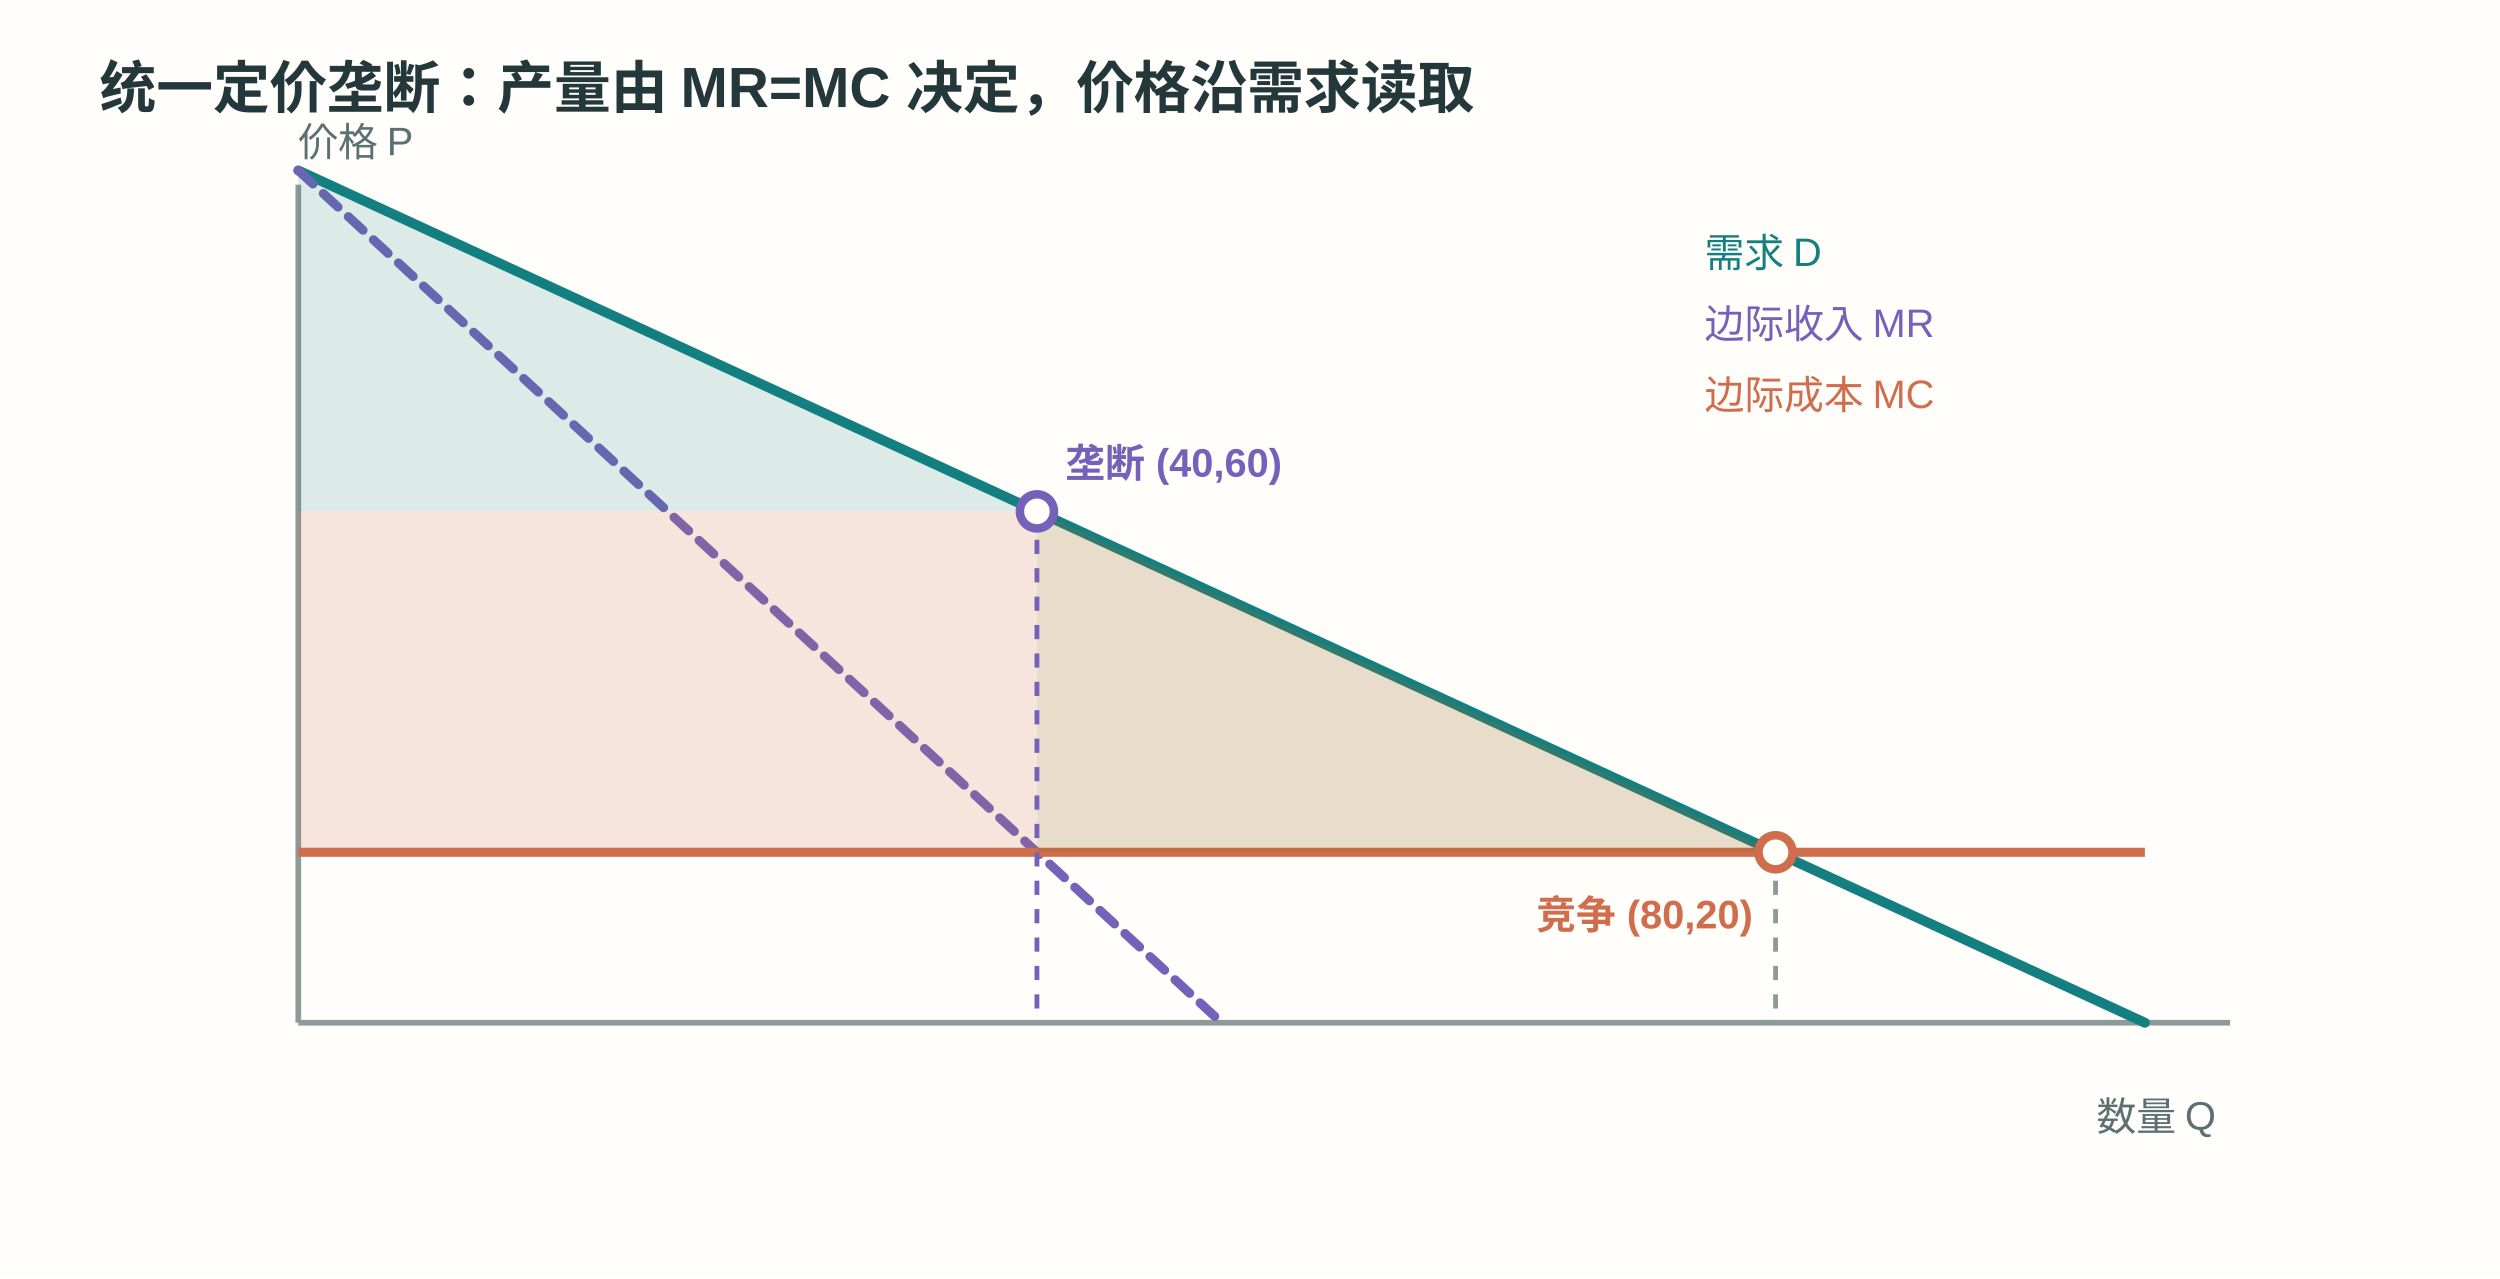
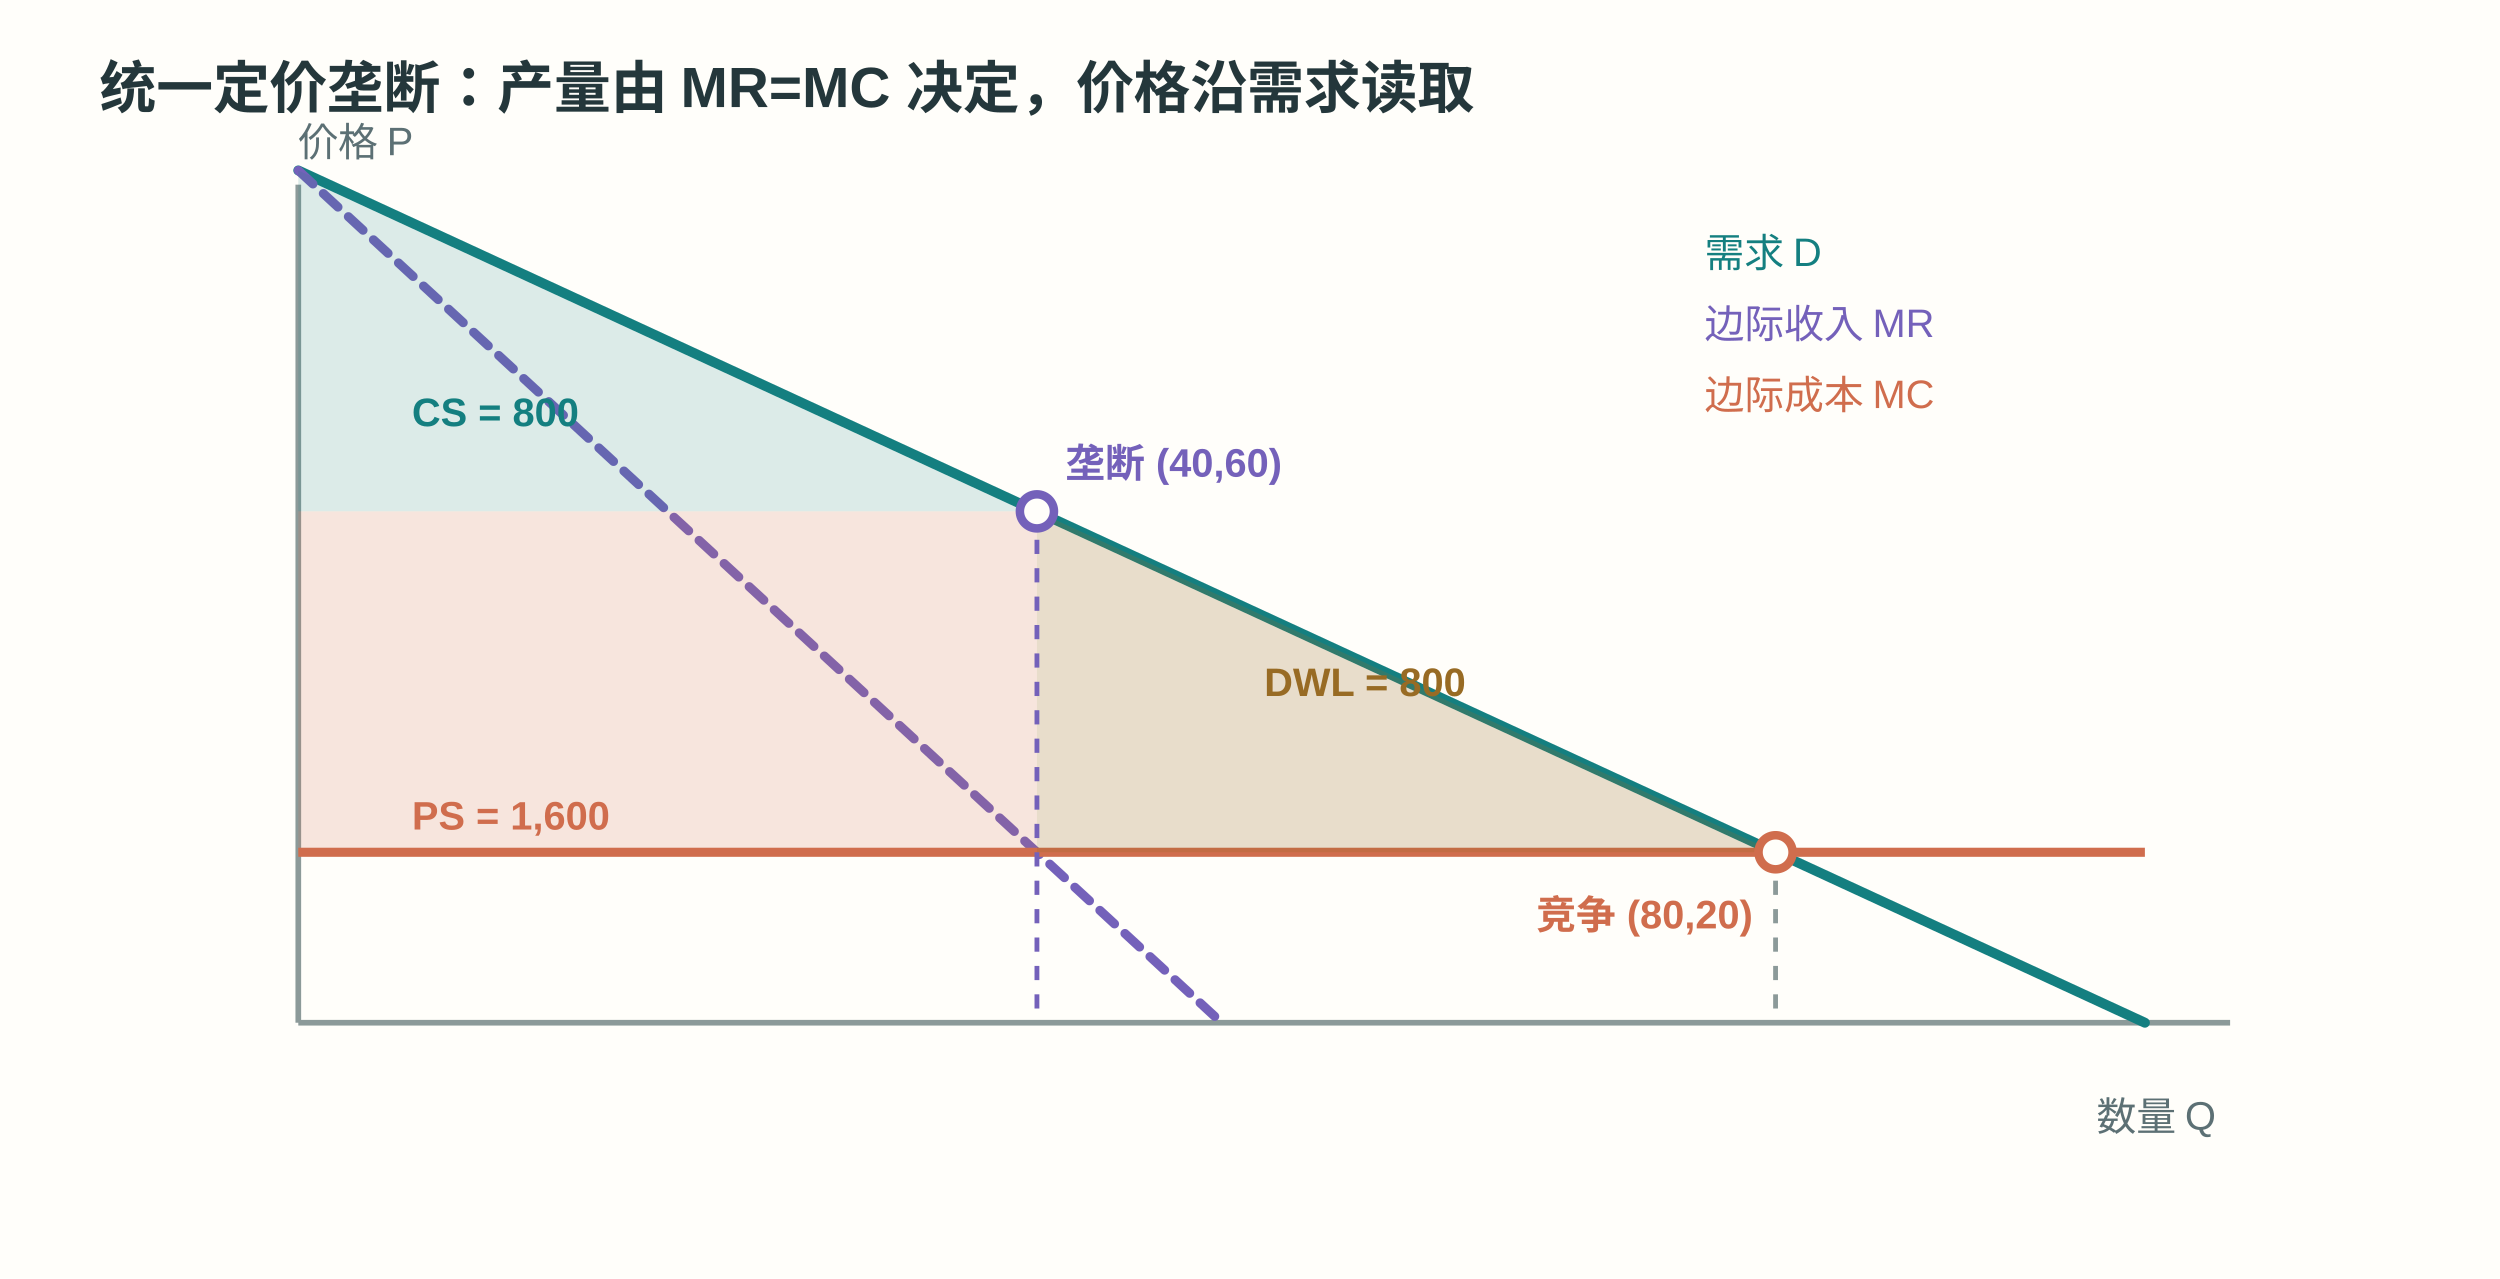
<svg xmlns="http://www.w3.org/2000/svg" viewBox="0 0 880 450" width="880" height="450" role="img" aria-labelledby="fig15a-title fig15a-desc">
  <rect width="880" height="450" fill="#fffefa" />
  <text x="35" y="38" font-family="Arial,'Microsoft YaHei',sans-serif" fill="#24373b" font-size="20" font-weight="700" text-anchor="start">统一定价垄断：产量由 MR=MC 决定，价格沿需求读取</text>
  <line x1="105" y1="360" x2="785" y2="360" stroke="#8c9a99" stroke-width="2" />
  <line x1="105" y1="360" x2="105" y2="65" stroke="#8c9a99" stroke-width="2" />
  <polyline points="105.0,60.0 755.0,360.0" fill="none" stroke="#147f80" stroke-width="3.5" stroke-linecap="round" stroke-linejoin="round" />
  <polyline points="105.0,60.0 430.0,360.0" fill="none" stroke="#7461ba" stroke-width="3.2" stroke-linecap="round" stroke-linejoin="round" stroke-dasharray="7 5" />
  <line x1="105" y1="300" x2="755" y2="300" stroke="#d06d4d" stroke-width="3.2" />
  <polygon points="105,60 365,180 105,180" fill="#147f80" opacity=".15" />
  <rect x="105" y="180" width="260" height="120" fill="#d06d4d" opacity=".17" />
  <polygon points="365,180 625,300 365,300" fill="#986b24" opacity=".22" />
  <line x1="365" y1="180" x2="365" y2="360" stroke="#7461ba" stroke-width="1.7" stroke-dasharray="5 5" />
  <line x1="625" y1="300" x2="625" y2="360" stroke="#8c9a99" stroke-width="1.7" stroke-dasharray="5 5" />
  <circle cx="365" cy="180" r="6" fill="#fffefa" stroke="#7461ba" stroke-width="3" />
  <circle cx="625" cy="300" r="6" fill="#fffefa" stroke="#d06d4d" stroke-width="3" />
  <text x="375" y="168" font-family="Arial,'Microsoft YaHei',sans-serif" fill="#7461ba" font-size="14" font-weight="700" text-anchor="start">垄断 (40,60)</text>
  <text x="617" y="327" font-family="Arial,'Microsoft YaHei',sans-serif" fill="#d06d4d" font-size="14" font-weight="700" text-anchor="end">竞争 (80,20)</text>
  <text x="600" y="94" font-family="Arial,'Microsoft YaHei',sans-serif" fill="#147f80" font-size="14" font-weight="500" text-anchor="start">需求 D</text>
  <text x="600" y="119" font-family="Arial,'Microsoft YaHei',sans-serif" fill="#7461ba" font-size="14" font-weight="500" text-anchor="start">边际收入 MR</text>
  <text x="600" y="144" font-family="Arial,'Microsoft YaHei',sans-serif" fill="#d06d4d" font-size="14" font-weight="500" text-anchor="start">边际成本 MC</text>
  <text x="780" y="398" font-family="Arial,'Microsoft YaHei',sans-serif" fill="#5c7074" font-size="14" font-weight="500" text-anchor="end">数量 Q</text>
  <text x="105" y="55" font-family="Arial,'Microsoft YaHei',sans-serif" fill="#5c7074" font-size="14" font-weight="500" text-anchor="start">价格 P</text>
+   <text x="145" y="150" font-family="Arial,'Microsoft YaHei',sans-serif" fill="#147f80" font-size="14" font-weight="700" text-anchor="start">CS = 800</text>
+   <text x="145" y="292" font-family="Arial,'Microsoft YaHei',sans-serif" fill="#d06d4d" font-size="14" font-weight="700" text-anchor="start">PS = 1,600</text>
+   <text x="445" y="245" font-family="Arial,'Microsoft YaHei',sans-serif" fill="#986b24" font-size="14" font-weight="700" text-anchor="start">DWL = 800</text>
</svg>
